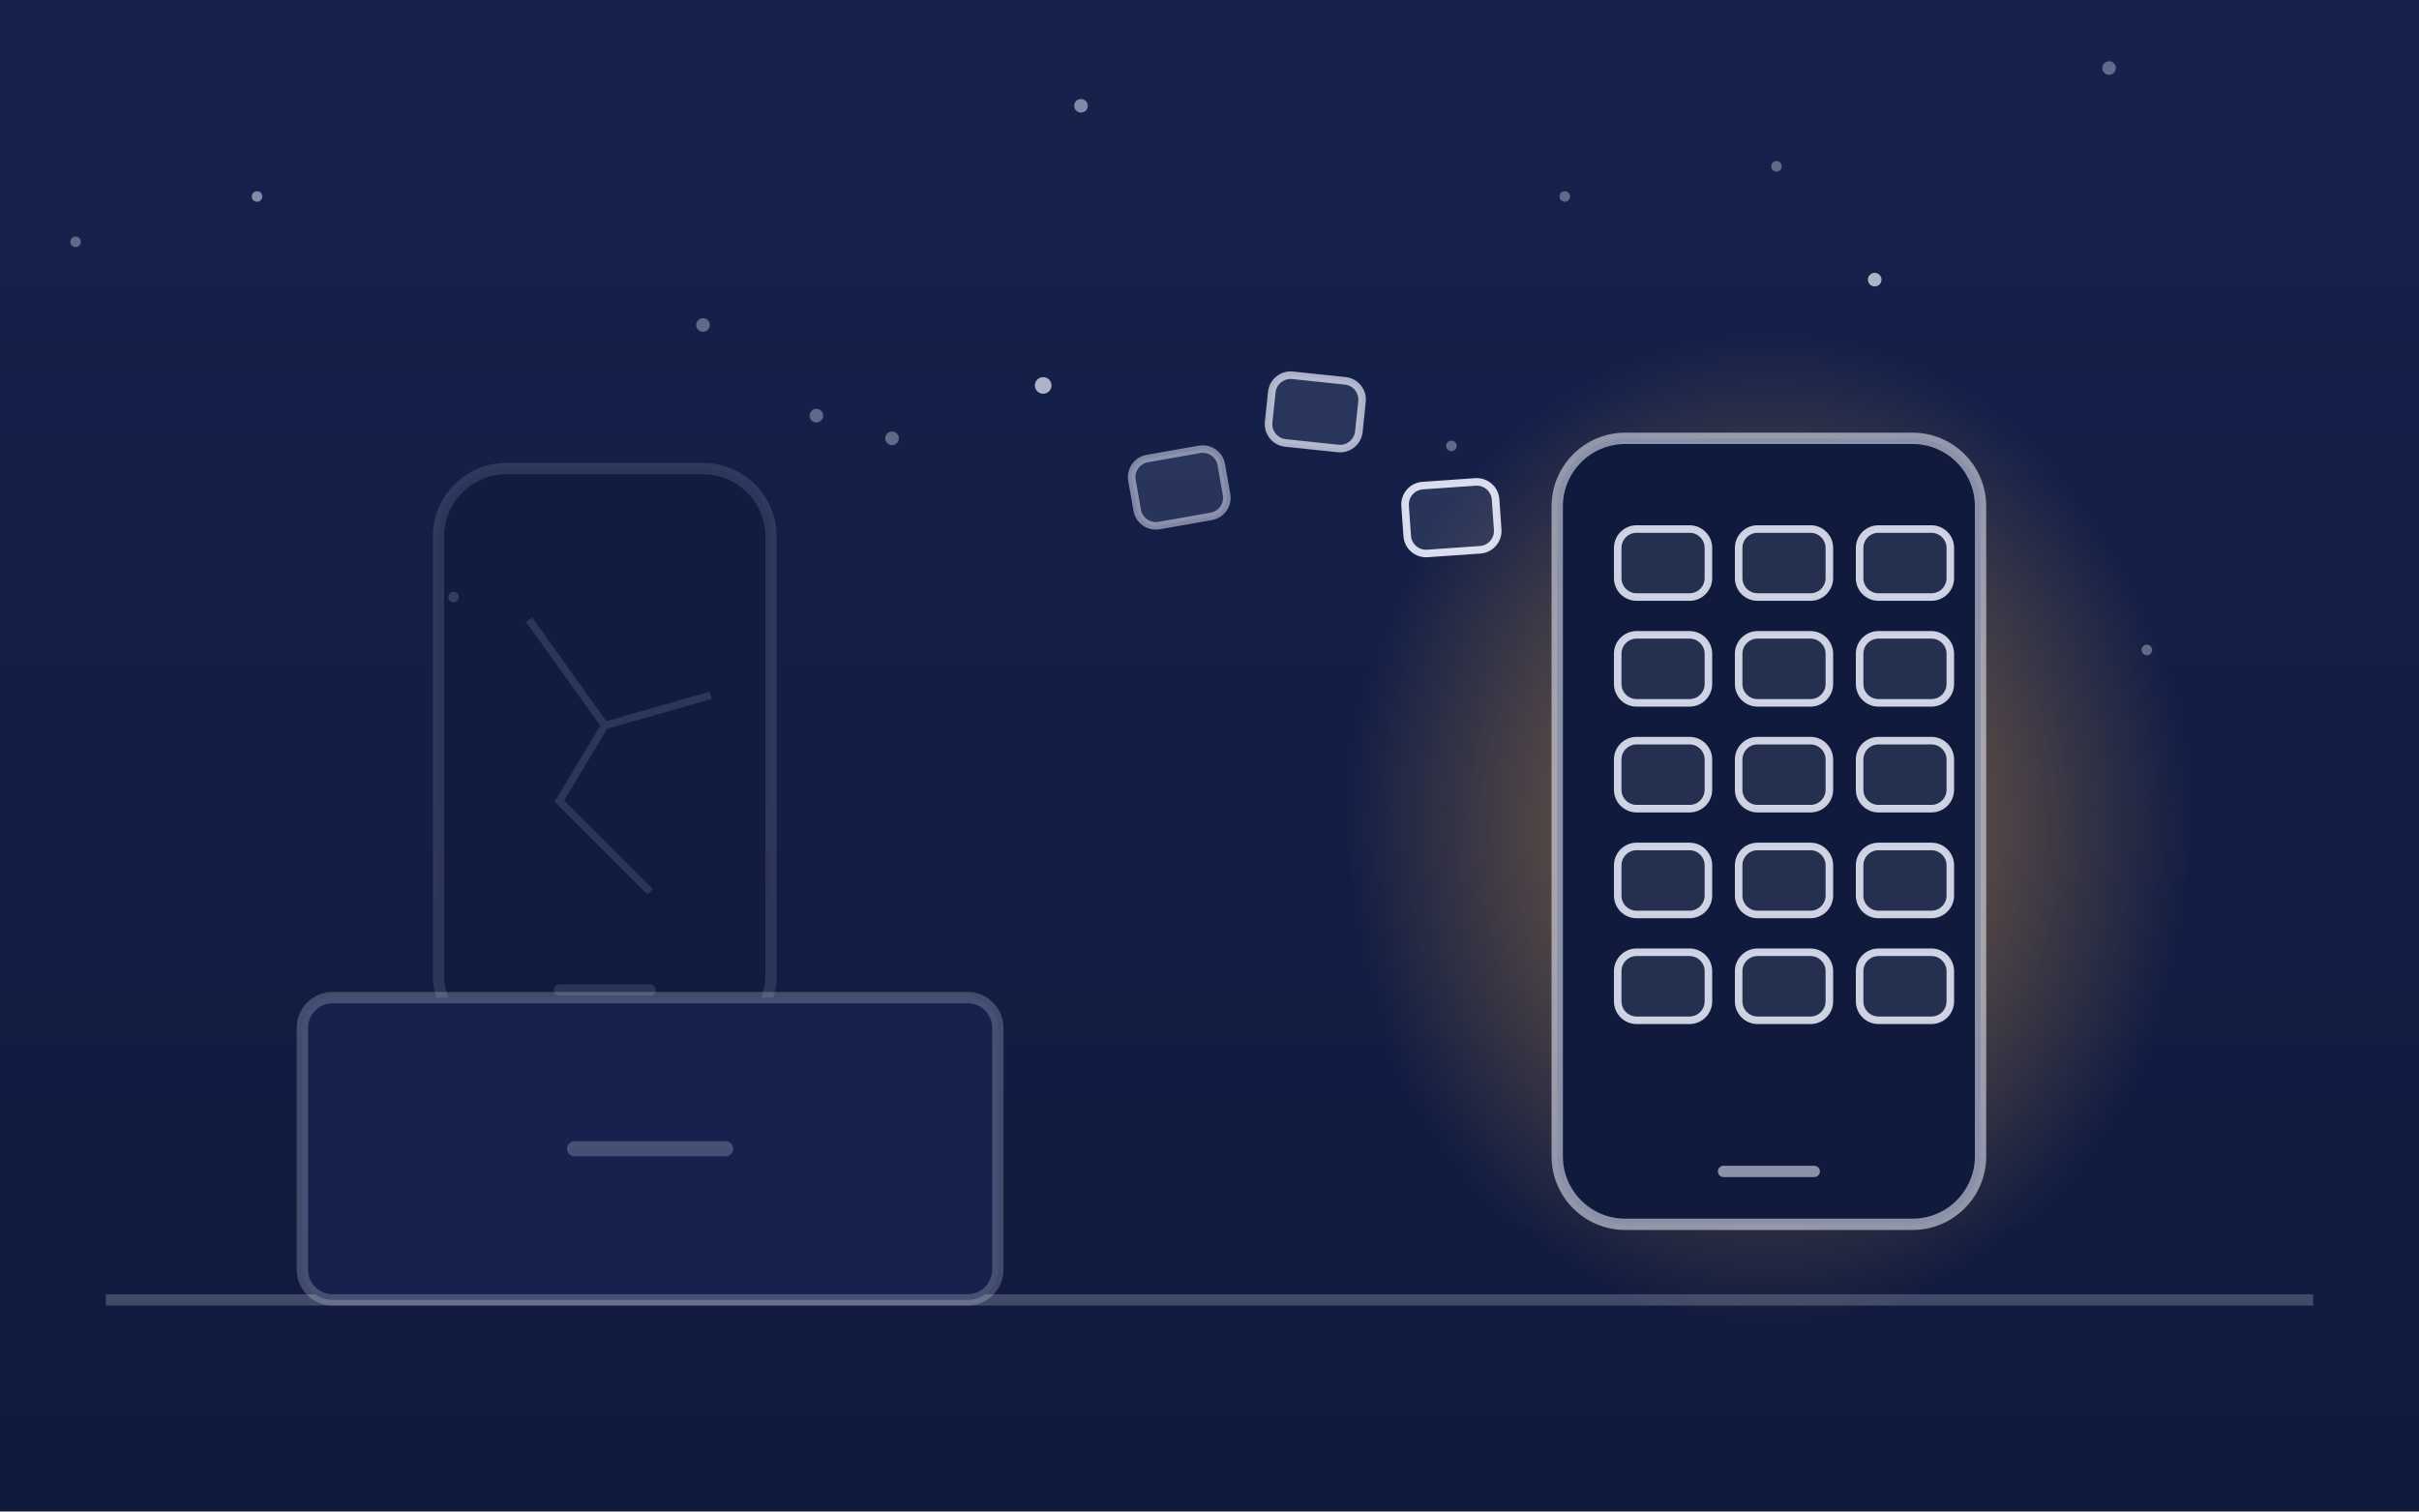
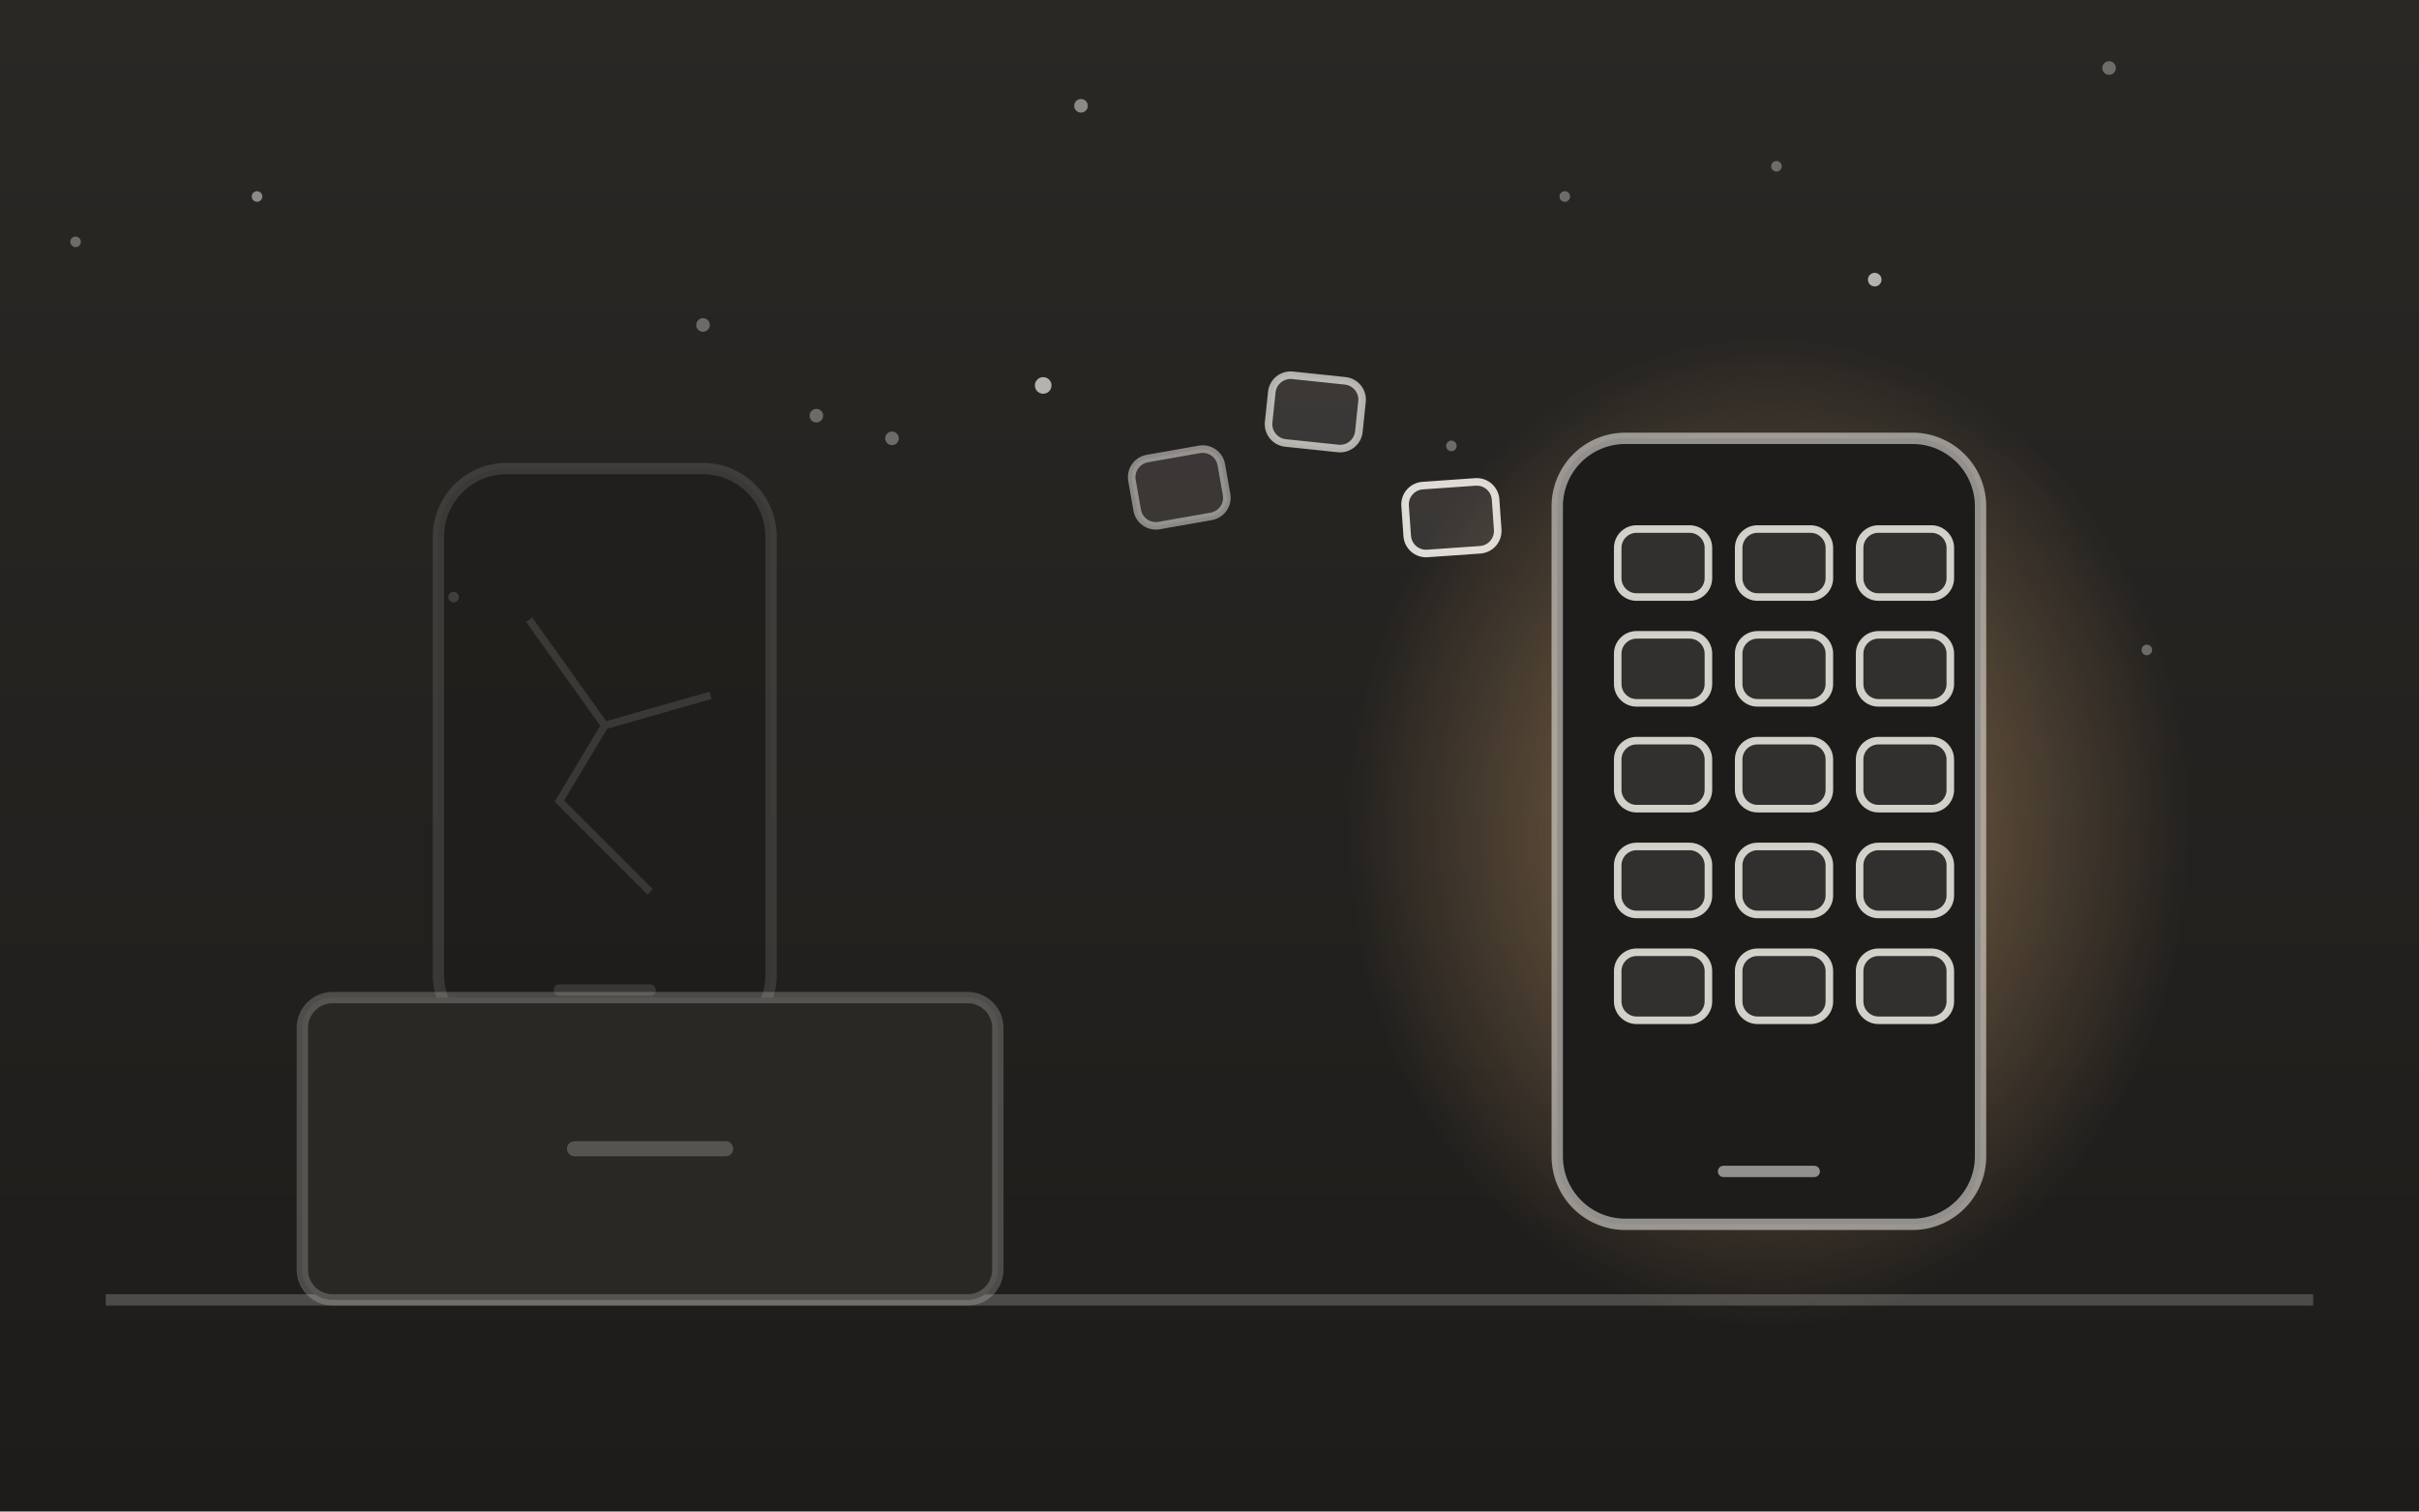
<svg xmlns="http://www.w3.org/2000/svg" viewBox="0 0 320 200" role="img" aria-label="An old phone in a drawer and a new phone filling with photos">
  <defs>
    <radialGradient id="glow">
-       <stop offset="0" stop-color="#ffb648" stop-opacity="0.55" />
-       <stop offset="1" stop-color="#ffb648" stop-opacity="0" />
+       <stop offset="0" stop-color="#e3ad73" stop-opacity="0.55" />
+       <stop offset="1" stop-color="#e3ad73" stop-opacity="0" />
    </radialGradient>
    <linearGradient id="win" x1="0" y1="0" x2="0" y2="1">
-       <stop offset="0" stop-color="#ffd896" />
-       <stop offset="1" stop-color="#f39a33" />
+       <stop offset="0" stop-color="#f4d9b4" />
+       <stop offset="1" stop-color="#d9965a" />
    </linearGradient>
    <linearGradient id="sky" x1="0" y1="0" x2="0" y2="1">
-       <stop offset="0" stop-color="#16224d" />
-       <stop offset="1" stop-color="#101a3d" />
+       <stop offset="0" stop-color="#2a2825" />
+       <stop offset="1" stop-color="#1d1c1a" />
    </linearGradient>
  </defs>
  <rect width="320" height="200" fill="url(#sky)" />
-   <circle cx="138" cy="51" r="1.1" fill="#eef1ff" opacity="0.7" />
-   <circle cx="279" cy="9" r="0.9" fill="#eef1ff" opacity="0.35" />
-   <circle cx="34" cy="26" r="0.7" fill="#eef1ff" opacity="0.5" />
-   <circle cx="248" cy="37" r="0.9" fill="#eef1ff" opacity="0.7" />
-   <circle cx="60" cy="79" r="0.7" fill="#eef1ff" opacity="0.35" />
-   <circle cx="118" cy="58" r="0.9" fill="#eef1ff" opacity="0.35" />
-   <circle cx="207" cy="26" r="0.7" fill="#eef1ff" opacity="0.35" />
-   <circle cx="235" cy="22" r="0.7" fill="#eef1ff" opacity="0.35" />
-   <circle cx="10" cy="32" r="0.7" fill="#eef1ff" opacity="0.35" />
-   <circle cx="93" cy="43" r="0.9" fill="#eef1ff" opacity="0.35" />
-   <circle cx="284" cy="86" r="0.7" fill="#eef1ff" opacity="0.35" />
-   <circle cx="108" cy="55" r="0.9" fill="#eef1ff" opacity="0.35" />
-   <circle cx="192" cy="59" r="0.7" fill="#eef1ff" opacity="0.35" />
-   <circle cx="143" cy="14" r="0.9" fill="#eef1ff" opacity="0.5" />
+   <circle cx="138" cy="51" r="1.1" fill="#f2eee8" opacity="0.7" />
+   <circle cx="279" cy="9" r="0.9" fill="#f2eee8" opacity="0.35" />
+   <circle cx="34" cy="26" r="0.7" fill="#f2eee8" opacity="0.5" />
+   <circle cx="248" cy="37" r="0.9" fill="#f2eee8" opacity="0.7" />
+   <circle cx="60" cy="79" r="0.7" fill="#f2eee8" opacity="0.35" />
+   <circle cx="118" cy="58" r="0.9" fill="#f2eee8" opacity="0.35" />
+   <circle cx="207" cy="26" r="0.7" fill="#f2eee8" opacity="0.35" />
+   <circle cx="235" cy="22" r="0.7" fill="#f2eee8" opacity="0.35" />
+   <circle cx="10" cy="32" r="0.7" fill="#f2eee8" opacity="0.35" />
+   <circle cx="93" cy="43" r="0.9" fill="#f2eee8" opacity="0.35" />
+   <circle cx="284" cy="86" r="0.7" fill="#f2eee8" opacity="0.35" />
+   <circle cx="108" cy="55" r="0.9" fill="#f2eee8" opacity="0.35" />
+   <circle cx="192" cy="59" r="0.7" fill="#f2eee8" opacity="0.35" />
+   <circle cx="143" cy="14" r="0.9" fill="#f2eee8" opacity="0.5" />
  <ellipse cx="234" cy="110" rx="56" ry="66" fill="url(#glow)" />
-   <path d="M14 172H306" stroke="rgba(238,241,255,0.22)" stroke-width="1.5" />
+   <path d="M14 172H306" stroke="rgba(242,238,232,0.22)" stroke-width="1.5" />
  <g opacity="0.55">
-     <rect x="58" y="62" width="44" height="76" rx="9" fill="#101a3d" stroke="rgba(238,241,255,0.22)" stroke-width="1.5" />
-     <path d="M74.0 131h12" stroke="rgba(238,241,255,0.22)" stroke-width="1.5" stroke-linecap="round" />
-     <path d="M70 82l10 14-6 10 12 12M80 96l14-4" stroke="rgba(238,241,255,0.22)" stroke-width="1" fill="none" />
+     <rect x="58" y="62" width="44" height="76" rx="9" fill="#1d1c1a" stroke="rgba(242,238,232,0.22)" stroke-width="1.5" />
+     <path d="M74.0 131h12" stroke="rgba(242,238,232,0.22)" stroke-width="1.5" stroke-linecap="round" />
+     <path d="M70 82l10 14-6 10 12 12M80 96l14-4" stroke="rgba(242,238,232,0.22)" stroke-width="1" fill="none" />
  </g>
-   <rect x="40" y="132" width="92" height="40" rx="4" fill="#16224d" stroke="rgba(238,241,255,0.22)" stroke-width="1.5" />
-   <path d="M76 152h20" stroke="rgba(238,241,255,0.22)" stroke-width="2" stroke-linecap="round" />
-   <rect x="150" y="60" width="12" height="9" rx="2.5" fill="rgba(238,241,255,0.1)" stroke="#eef1ff" stroke-opacity="0.5" stroke-width="1" transform="rotate(-10 156.0 64.5)" />
-   <rect x="168" y="50" width="12" height="9" rx="2.5" fill="rgba(238,241,255,0.1)" stroke="#eef1ff" stroke-opacity="0.7" stroke-width="1" transform="rotate(6 174.0 54.5)" />
-   <rect x="186" y="64" width="12" height="9" rx="2.5" fill="rgba(238,241,255,0.1)" stroke="#eef1ff" stroke-opacity="0.9" stroke-width="1" transform="rotate(-4 192.0 68.5)" />
-   <rect x="206" y="58" width="56" height="104" rx="9" fill="#101a3d" stroke="rgba(238,241,255,0.55)" stroke-width="1.5" />
-   <path d="M228.0 155h12" stroke="rgba(238,241,255,0.55)" stroke-width="1.5" stroke-linecap="round" />
-   <rect x="214" y="70" width="12" height="9" rx="2.5" fill="rgba(238,241,255,0.1)" stroke="#eef1ff" stroke-opacity="0.85" stroke-width="1" transform="rotate(0 220.0 74.5)" />
-   <rect x="230" y="70" width="12" height="9" rx="2.5" fill="rgba(238,241,255,0.1)" stroke="#eef1ff" stroke-opacity="0.85" stroke-width="1" transform="rotate(0 236.0 74.5)" />
-   <rect x="246" y="70" width="12" height="9" rx="2.5" fill="rgba(238,241,255,0.1)" stroke="#eef1ff" stroke-opacity="0.85" stroke-width="1" transform="rotate(0 252.0 74.5)" />
-   <rect x="214" y="84" width="12" height="9" rx="2.5" fill="rgba(238,241,255,0.1)" stroke="#eef1ff" stroke-opacity="0.85" stroke-width="1" transform="rotate(0 220.0 88.5)" />
-   <rect x="230" y="84" width="12" height="9" rx="2.5" fill="rgba(238,241,255,0.1)" stroke="#eef1ff" stroke-opacity="0.85" stroke-width="1" transform="rotate(0 236.0 88.5)" />
-   <rect x="246" y="84" width="12" height="9" rx="2.5" fill="rgba(238,241,255,0.1)" stroke="#eef1ff" stroke-opacity="0.85" stroke-width="1" transform="rotate(0 252.0 88.5)" />
-   <rect x="214" y="98" width="12" height="9" rx="2.5" fill="rgba(238,241,255,0.1)" stroke="#eef1ff" stroke-opacity="0.85" stroke-width="1" transform="rotate(0 220.0 102.5)" />
-   <rect x="230" y="98" width="12" height="9" rx="2.5" fill="rgba(238,241,255,0.1)" stroke="#eef1ff" stroke-opacity="0.85" stroke-width="1" transform="rotate(0 236.0 102.5)" />
-   <rect x="246" y="98" width="12" height="9" rx="2.5" fill="rgba(238,241,255,0.1)" stroke="#eef1ff" stroke-opacity="0.85" stroke-width="1" transform="rotate(0 252.0 102.5)" />
-   <rect x="214" y="112" width="12" height="9" rx="2.5" fill="rgba(238,241,255,0.1)" stroke="#eef1ff" stroke-opacity="0.85" stroke-width="1" transform="rotate(0 220.0 116.5)" />
-   <rect x="230" y="112" width="12" height="9" rx="2.5" fill="rgba(238,241,255,0.1)" stroke="#eef1ff" stroke-opacity="0.85" stroke-width="1" transform="rotate(0 236.0 116.5)" />
-   <rect x="246" y="112" width="12" height="9" rx="2.5" fill="rgba(238,241,255,0.1)" stroke="#eef1ff" stroke-opacity="0.85" stroke-width="1" transform="rotate(0 252.0 116.5)" />
-   <rect x="214" y="126" width="12" height="9" rx="2.5" fill="rgba(238,241,255,0.1)" stroke="#eef1ff" stroke-opacity="0.85" stroke-width="1" transform="rotate(0 220.0 130.5)" />
-   <rect x="230" y="126" width="12" height="9" rx="2.5" fill="rgba(238,241,255,0.1)" stroke="#eef1ff" stroke-opacity="0.85" stroke-width="1" transform="rotate(0 236.0 130.5)" />
-   <rect x="246" y="126" width="12" height="9" rx="2.5" fill="rgba(238,241,255,0.1)" stroke="#eef1ff" stroke-opacity="0.85" stroke-width="1" transform="rotate(0 252.0 130.5)" />
+   <rect x="40" y="132" width="92" height="40" rx="4" fill="#2a2825" stroke="rgba(242,238,232,0.22)" stroke-width="1.5" />
+   <path d="M76 152h20" stroke="rgba(242,238,232,0.22)" stroke-width="2" stroke-linecap="round" />
+   <rect x="150" y="60" width="12" height="9" rx="2.5" fill="rgba(242,238,232,0.1)" stroke="#f2eee8" stroke-opacity="0.5" stroke-width="1" transform="rotate(-10 156.0 64.5)" />
+   <rect x="168" y="50" width="12" height="9" rx="2.5" fill="rgba(242,238,232,0.1)" stroke="#f2eee8" stroke-opacity="0.7" stroke-width="1" transform="rotate(6 174.0 54.5)" />
+   <rect x="186" y="64" width="12" height="9" rx="2.5" fill="rgba(242,238,232,0.1)" stroke="#f2eee8" stroke-opacity="0.9" stroke-width="1" transform="rotate(-4 192.0 68.5)" />
+   <rect x="206" y="58" width="56" height="104" rx="9" fill="#1d1c1a" stroke="rgba(242,238,232,0.55)" stroke-width="1.5" />
+   <path d="M228.0 155h12" stroke="rgba(242,238,232,0.55)" stroke-width="1.5" stroke-linecap="round" />
+   <rect x="214" y="70" width="12" height="9" rx="2.5" fill="rgba(242,238,232,0.1)" stroke="#f2eee8" stroke-opacity="0.85" stroke-width="1" transform="rotate(0 220.0 74.5)" />
+   <rect x="230" y="70" width="12" height="9" rx="2.5" fill="rgba(242,238,232,0.1)" stroke="#f2eee8" stroke-opacity="0.85" stroke-width="1" transform="rotate(0 236.0 74.5)" />
+   <rect x="246" y="70" width="12" height="9" rx="2.5" fill="rgba(242,238,232,0.1)" stroke="#f2eee8" stroke-opacity="0.85" stroke-width="1" transform="rotate(0 252.0 74.5)" />
+   <rect x="214" y="84" width="12" height="9" rx="2.5" fill="rgba(242,238,232,0.1)" stroke="#f2eee8" stroke-opacity="0.85" stroke-width="1" transform="rotate(0 220.0 88.5)" />
+   <rect x="230" y="84" width="12" height="9" rx="2.5" fill="rgba(242,238,232,0.1)" stroke="#f2eee8" stroke-opacity="0.85" stroke-width="1" transform="rotate(0 236.0 88.5)" />
+   <rect x="246" y="84" width="12" height="9" rx="2.5" fill="rgba(242,238,232,0.1)" stroke="#f2eee8" stroke-opacity="0.85" stroke-width="1" transform="rotate(0 252.0 88.5)" />
+   <rect x="214" y="98" width="12" height="9" rx="2.5" fill="rgba(242,238,232,0.1)" stroke="#f2eee8" stroke-opacity="0.85" stroke-width="1" transform="rotate(0 220.0 102.5)" />
+   <rect x="230" y="98" width="12" height="9" rx="2.5" fill="rgba(242,238,232,0.1)" stroke="#f2eee8" stroke-opacity="0.85" stroke-width="1" transform="rotate(0 236.0 102.5)" />
+   <rect x="246" y="98" width="12" height="9" rx="2.5" fill="rgba(242,238,232,0.1)" stroke="#f2eee8" stroke-opacity="0.85" stroke-width="1" transform="rotate(0 252.0 102.5)" />
+   <rect x="214" y="112" width="12" height="9" rx="2.5" fill="rgba(242,238,232,0.1)" stroke="#f2eee8" stroke-opacity="0.85" stroke-width="1" transform="rotate(0 220.0 116.5)" />
+   <rect x="230" y="112" width="12" height="9" rx="2.5" fill="rgba(242,238,232,0.1)" stroke="#f2eee8" stroke-opacity="0.85" stroke-width="1" transform="rotate(0 236.0 116.5)" />
+   <rect x="246" y="112" width="12" height="9" rx="2.5" fill="rgba(242,238,232,0.1)" stroke="#f2eee8" stroke-opacity="0.85" stroke-width="1" transform="rotate(0 252.0 116.5)" />
+   <rect x="214" y="126" width="12" height="9" rx="2.5" fill="rgba(242,238,232,0.1)" stroke="#f2eee8" stroke-opacity="0.85" stroke-width="1" transform="rotate(0 220.0 130.5)" />
+   <rect x="230" y="126" width="12" height="9" rx="2.5" fill="rgba(242,238,232,0.1)" stroke="#f2eee8" stroke-opacity="0.85" stroke-width="1" transform="rotate(0 236.0 130.5)" />
+   <rect x="246" y="126" width="12" height="9" rx="2.5" fill="rgba(242,238,232,0.1)" stroke="#f2eee8" stroke-opacity="0.85" stroke-width="1" transform="rotate(0 252.0 130.5)" />
</svg>
